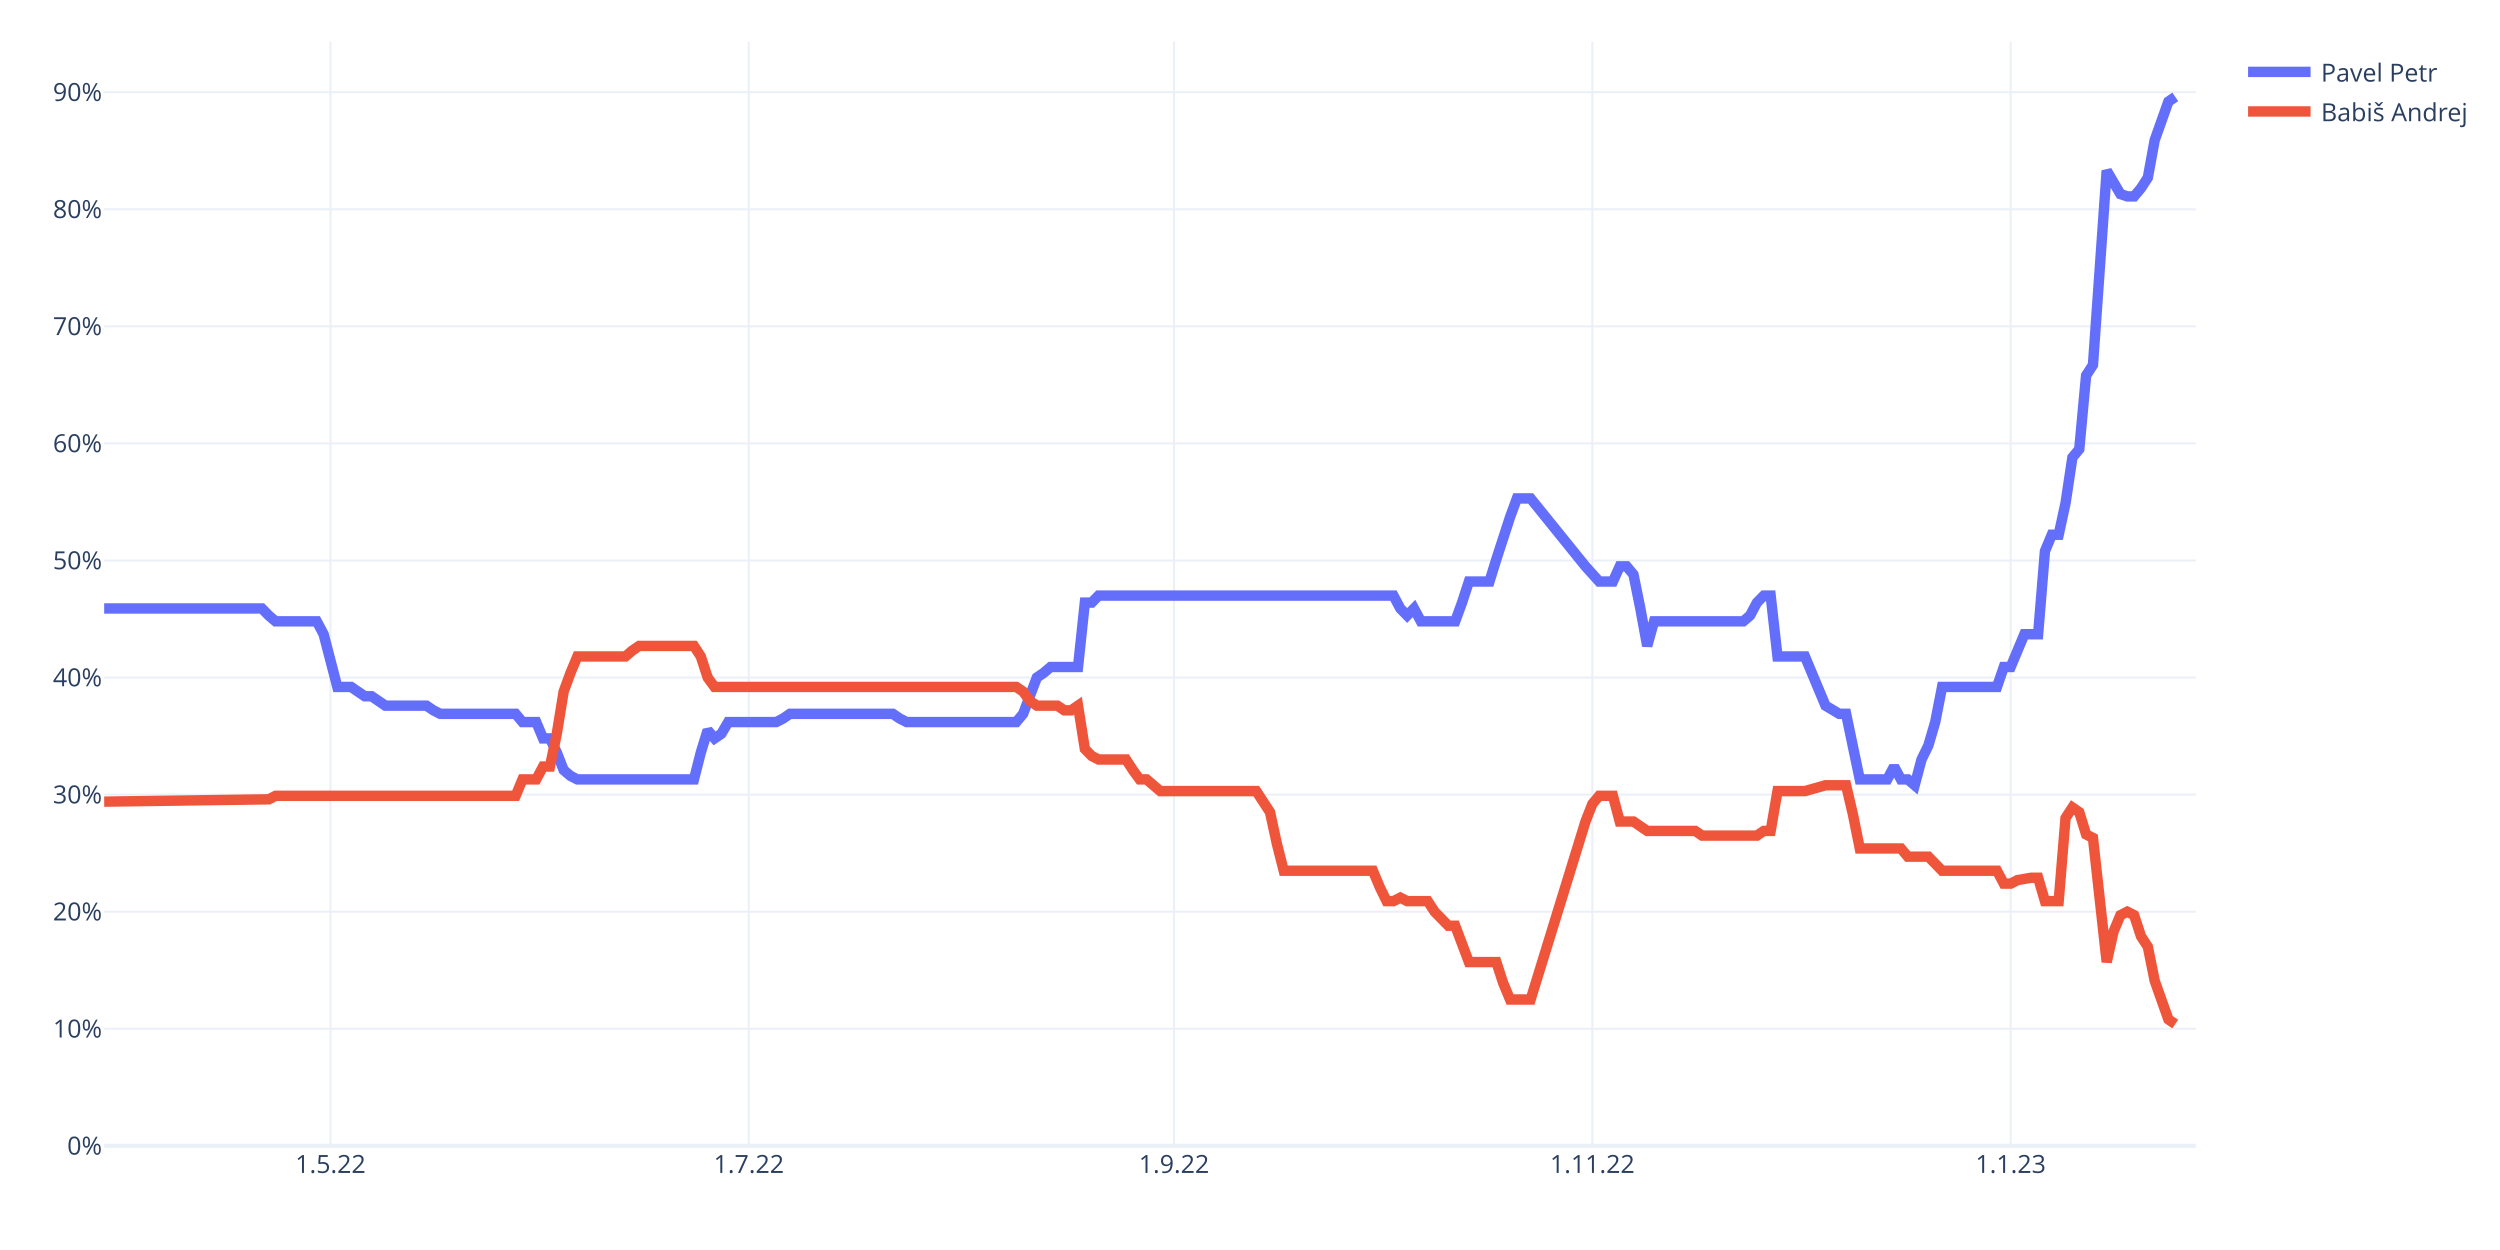
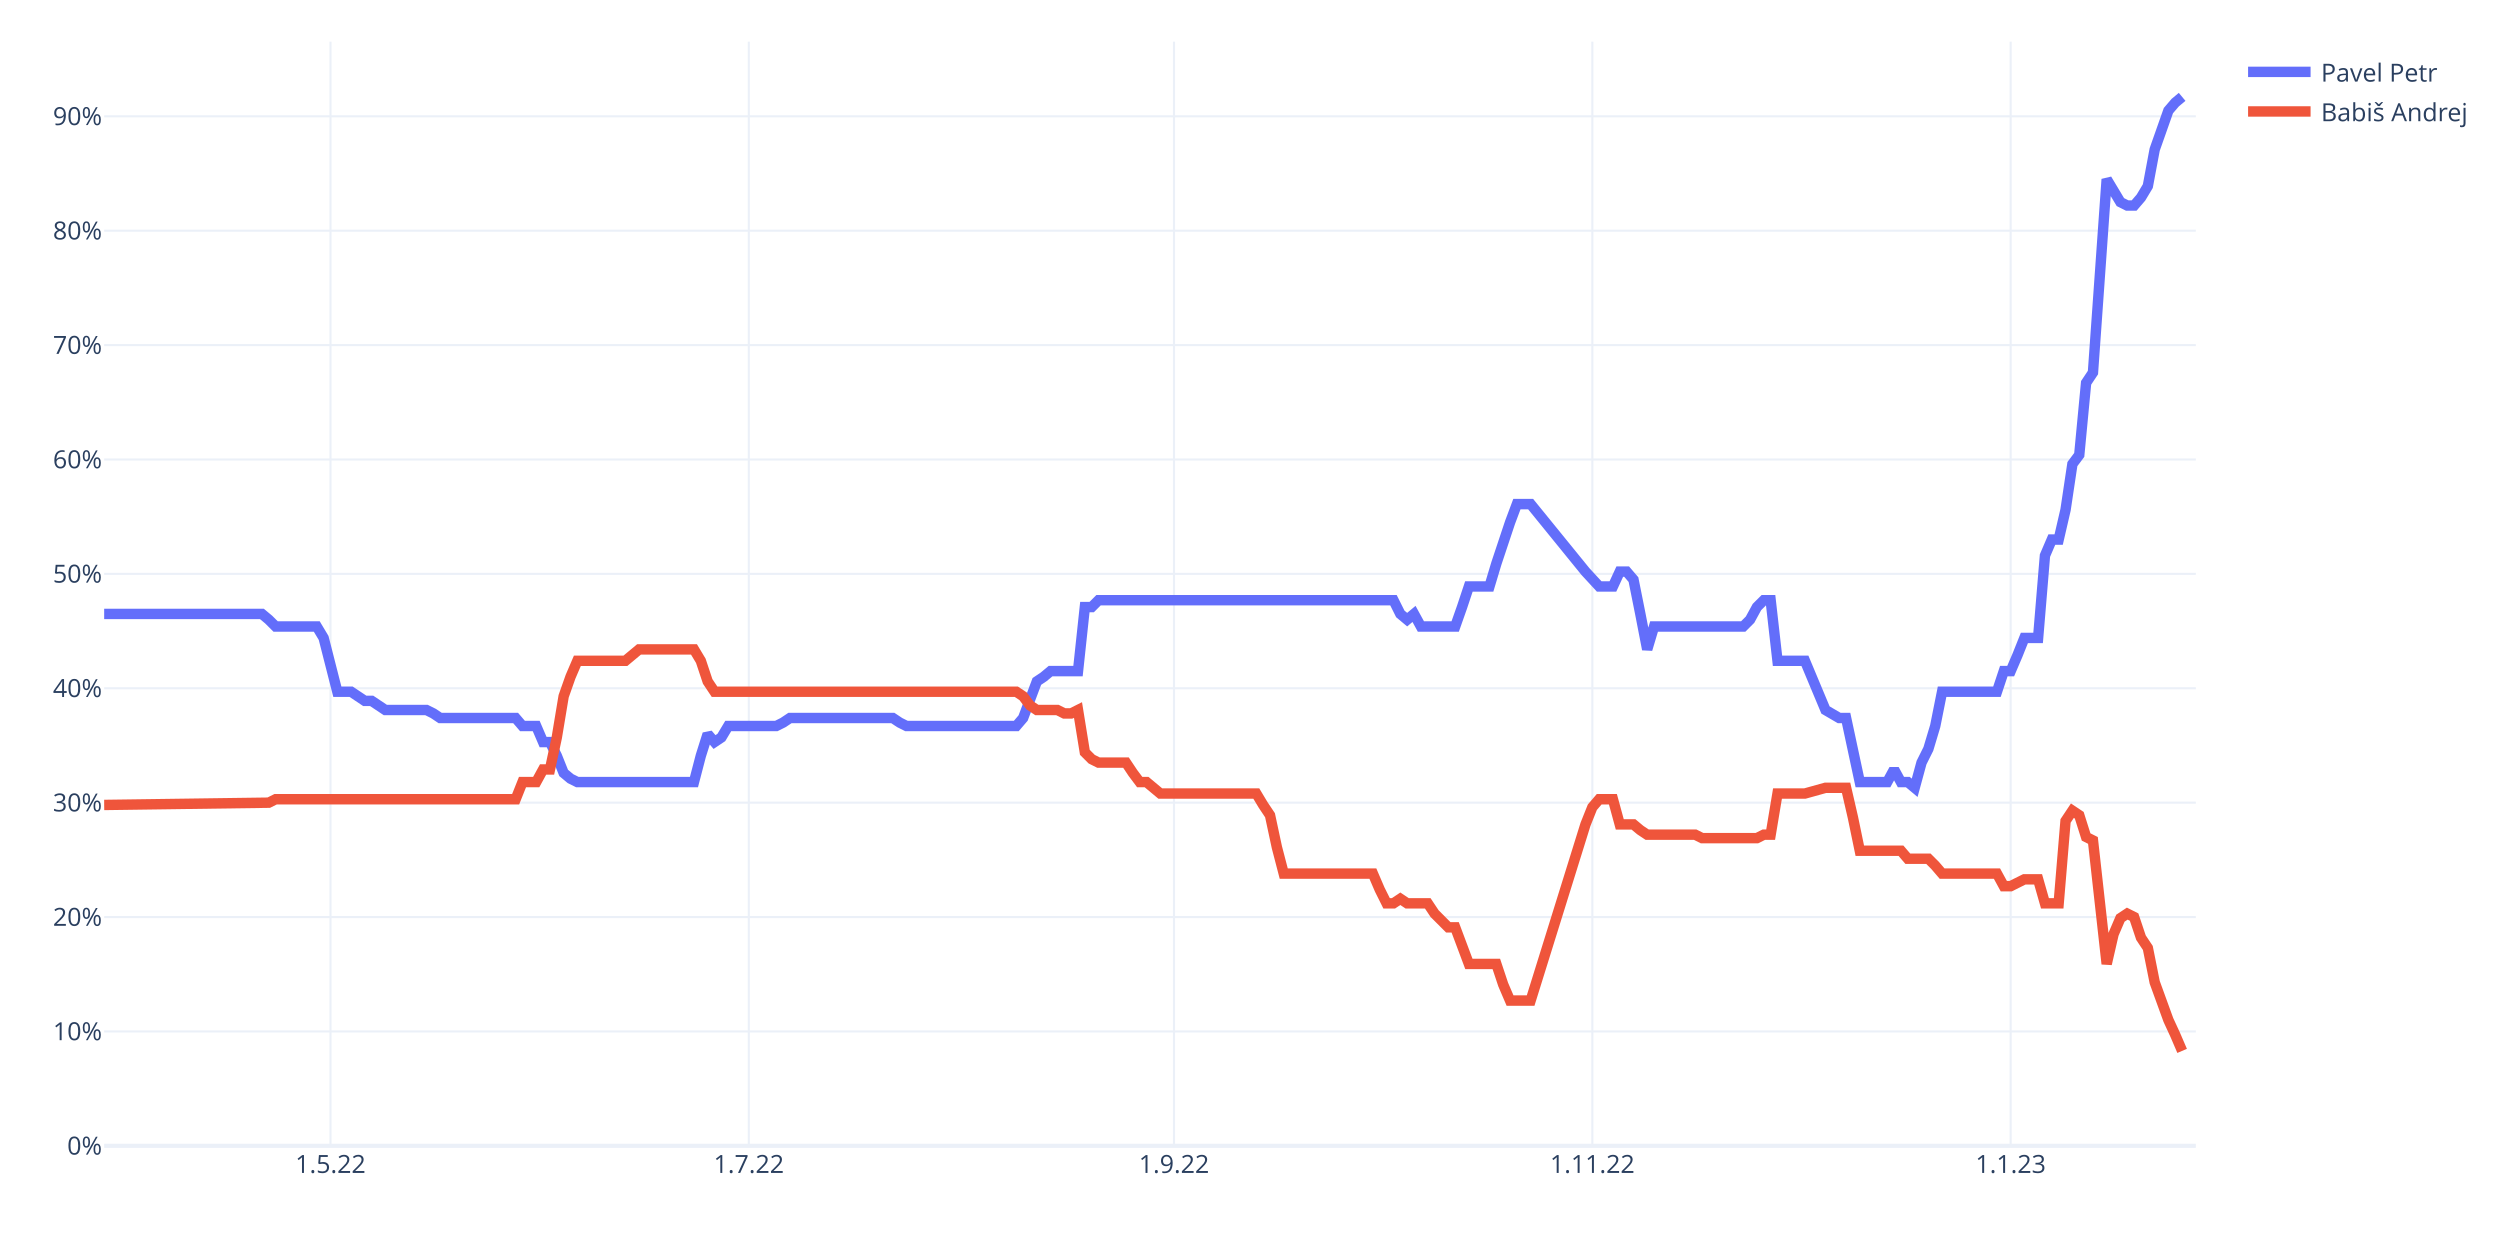
<svg xmlns="http://www.w3.org/2000/svg" class="main-svg" width="1200" height="600" style="" viewBox="0 0 1200 600">
  <rect x="0" y="0" width="1200" height="600" style="fill: rgb(255, 255, 255); fill-opacity: 1;" />
-   <defs id="defs-fd6ad7">
+   <defs id="defs-09dacb">
    <g class="clips">
-       <clipPath id="clipfd6ad7xyplot" class="plotclip">
+       <clipPath id="clip09dacbxyplot" class="plotclip">
        <rect width="1004" height="530" />
      </clipPath>
-       <clipPath class="axesclip" id="clipfd6ad7x">
+       <clipPath class="axesclip" id="clip09dacbx">
        <rect x="50" y="0" width="1004" height="600" />
      </clipPath>
-       <clipPath class="axesclip" id="clipfd6ad7y">
+       <clipPath class="axesclip" id="clip09dacby">
        <rect x="0" y="20" width="1200" height="530" />
      </clipPath>
-       <clipPath class="axesclip" id="clipfd6ad7xy">
+       <clipPath class="axesclip" id="clip09dacbxy">
        <rect x="50" y="20" width="1004" height="530" />
      </clipPath>
    </g>
    <g class="gradients" />
    <g class="patterns" />
  </defs>
  <g class="bglayer" />
  <g class="layer-below">
    <g class="imagelayer" />
    <g class="shapelayer" />
  </g>
  <g class="cartesianlayer">
    <g class="subplot xy">
      <g class="layer-subplot">
        <g class="shapelayer" />
        <g class="imagelayer" />
      </g>
      <g class="minor-gridlayer">
        <g class="x" />
        <g class="y" />
      </g>
      <g class="gridlayer">
        <g class="x">
          <path class="xgrid crisp" transform="translate(158.63,0)" d="M0,20v530" style="stroke: rgb(235, 240, 248); stroke-opacity: 1; stroke-width: 1px;" />
          <path class="xgrid crisp" transform="translate(359.43,0)" d="M0,20v530" style="stroke: rgb(235, 240, 248); stroke-opacity: 1; stroke-width: 1px;" />
          <path class="xgrid crisp" transform="translate(563.52,0)" d="M0,20v530" style="stroke: rgb(235, 240, 248); stroke-opacity: 1; stroke-width: 1px;" />
          <path class="xgrid crisp" transform="translate(764.32,0)" d="M0,20v530" style="stroke: rgb(235, 240, 248); stroke-opacity: 1; stroke-width: 1px;" />
          <path class="xgrid crisp" transform="translate(965.12,0)" d="M0,20v530" style="stroke: rgb(235, 240, 248); stroke-opacity: 1; stroke-width: 1px;" />
        </g>
        <g class="y">
-           <path class="ygrid crisp" transform="translate(0,493.81)" d="M50,0h1004" style="stroke: rgb(235, 240, 248); stroke-opacity: 1; stroke-width: 1px;" />
-           <path class="ygrid crisp" transform="translate(0,437.61)" d="M50,0h1004" style="stroke: rgb(235, 240, 248); stroke-opacity: 1; stroke-width: 1px;" />
-           <path class="ygrid crisp" transform="translate(0,381.42)" d="M50,0h1004" style="stroke: rgb(235, 240, 248); stroke-opacity: 1; stroke-width: 1px;" />
-           <path class="ygrid crisp" transform="translate(0,325.22)" d="M50,0h1004" style="stroke: rgb(235, 240, 248); stroke-opacity: 1; stroke-width: 1px;" />
-           <path class="ygrid crisp" transform="translate(0,269.03)" d="M50,0h1004" style="stroke: rgb(235, 240, 248); stroke-opacity: 1; stroke-width: 1px;" />
-           <path class="ygrid crisp" transform="translate(0,212.83)" d="M50,0h1004" style="stroke: rgb(235, 240, 248); stroke-opacity: 1; stroke-width: 1px;" />
-           <path class="ygrid crisp" transform="translate(0,156.64)" d="M50,0h1004" style="stroke: rgb(235, 240, 248); stroke-opacity: 1; stroke-width: 1px;" />
-           <path class="ygrid crisp" transform="translate(0,100.45)" d="M50,0h1004" style="stroke: rgb(235, 240, 248); stroke-opacity: 1; stroke-width: 1px;" />
-           <path class="ygrid crisp" transform="translate(0,44.25)" d="M50,0h1004" style="stroke: rgb(235, 240, 248); stroke-opacity: 1; stroke-width: 1px;" />
+           <path class="ygrid crisp" transform="translate(0,495.09)" d="M50,0h1004" style="stroke: rgb(235, 240, 248); stroke-opacity: 1; stroke-width: 1px;" />
+           <path class="ygrid crisp" transform="translate(0,440.19)" d="M50,0h1004" style="stroke: rgb(235, 240, 248); stroke-opacity: 1; stroke-width: 1px;" />
+           <path class="ygrid crisp" transform="translate(0,385.28)" d="M50,0h1004" style="stroke: rgb(235, 240, 248); stroke-opacity: 1; stroke-width: 1px;" />
+           <path class="ygrid crisp" transform="translate(0,330.37)" d="M50,0h1004" style="stroke: rgb(235, 240, 248); stroke-opacity: 1; stroke-width: 1px;" />
+           <path class="ygrid crisp" transform="translate(0,275.46)" d="M50,0h1004" style="stroke: rgb(235, 240, 248); stroke-opacity: 1; stroke-width: 1px;" />
+           <path class="ygrid crisp" transform="translate(0,220.56)" d="M50,0h1004" style="stroke: rgb(235, 240, 248); stroke-opacity: 1; stroke-width: 1px;" />
+           <path class="ygrid crisp" transform="translate(0,165.65)" d="M50,0h1004" style="stroke: rgb(235, 240, 248); stroke-opacity: 1; stroke-width: 1px;" />
+           <path class="ygrid crisp" transform="translate(0,110.74)" d="M50,0h1004" style="stroke: rgb(235, 240, 248); stroke-opacity: 1; stroke-width: 1px;" />
+           <path class="ygrid crisp" transform="translate(0,55.83)" d="M50,0h1004" style="stroke: rgb(235, 240, 248); stroke-opacity: 1; stroke-width: 1px;" />
        </g>
      </g>
      <g class="zerolinelayer">
        <path class="yzl zl crisp" transform="translate(0,550)" d="M50,0h1004" style="stroke: rgb(235, 240, 248); stroke-opacity: 1; stroke-width: 2px;" />
      </g>
      <path class="xlines-below" />
      <path class="ylines-below" />
      <g class="overlines-below" />
      <g class="xaxislayer-below" />
      <g class="yaxislayer-below" />
      <g class="overaxes-below" />
-       <g class="plot" transform="translate(50,20)" clip-path="url(#clipfd6ad7xyplot)">
+       <g class="plot" transform="translate(50,20)" clip-path="url(#clip09dacbxyplot)">
        <g class="scatterlayer mlayer">
-           <g class="trace scatter tracee3ef7f" style="stroke-miterlimit: 2; opacity: 1;">
+           <g class="trace scatter traceee045f" style="stroke-miterlimit: 2; opacity: 1;">
            <g class="fills" />
            <g class="errorbars" />
            <g class="lines">
-               <path class="js-line" d="M0,272.07L75.71,272.07L79,275.44L82.3,278.25L85.59,278.25L102.05,278.25L105.34,284.43L111.92,309.72L115.21,309.72L118.5,309.72L121.8,311.97L125.09,314.21L128.38,314.21L134.96,318.71L138.26,318.71L154.71,318.71L158.01,320.96L161.3,322.64L164.59,322.64L197.51,322.64L200.8,326.58L207.38,326.58L210.68,334.44L213.97,334.44L217.26,341.19L220.55,349.62L223.84,352.43L227.13,354.11L230.43,354.11L283.1,354.11L286.39,341.19L289.68,330.51L292.97,334.44L296.26,332.2L299.55,326.58L322.6,326.58L325.89,324.89L329.18,322.64L332.47,322.64L378.56,322.64L381.85,324.89L385.14,326.58L388.43,326.58L437.81,326.58L441.1,322.64L447.69,305.22L450.98,302.98L454.27,300.17L457.56,300.17L467.44,300.17L470.73,269.26L474.02,269.26L477.31,265.89L618.86,265.89L622.15,272.07L625.44,275.44L628.73,272.07L632.03,278.25L635.32,278.25L648.49,278.25L651.78,269.26L655.07,259.14L658.36,259.14L664.94,259.14L668.24,248.47L674.82,228.24L678.11,219.25L684.7,219.25L711.03,251.84L717.61,259.14L724.2,259.14L727.49,251.84L730.78,251.84L734.07,255.77L737.36,272.07L740.66,290.05L743.95,278.25L786.74,278.25L790.03,275.44L793.32,269.26L796.62,265.89L799.91,265.89L803.2,295.11L816.37,295.11L826.24,318.71L832.83,322.64L836.12,322.64L842.7,354.11L845.99,354.11L855.87,354.11L859.16,347.93L862.45,354.11L865.74,354.11L869.04,356.92L872.33,344.56L875.62,337.82L878.91,326.58L882.2,309.72L885.5,309.72L908.54,309.72L911.83,300.17L915.12,300.17L918.41,292.3L921.7,284.43L925,284.43L928.29,284.43L931.58,244.53L934.87,236.67L938.16,236.67L941.46,221.49L944.75,199.58L948.04,195.64L951.33,160.24L954.62,155.18L961.21,61.9L967.79,73.14L971.08,74.27L974.37,74.27L977.67,70.33L980.96,65.27L984.25,47.29L990.83,28.75L994.12,26.5" style="vector-effect: non-scaling-stroke; fill: none; stroke: rgb(99, 110, 250); stroke-opacity: 1; stroke-width: 5px; opacity: 1;" />
+               <path class="js-line" d="M0,274.68L75.71,274.68L79,277.43L82.3,280.72L85.59,280.72L102.05,280.72L105.34,286.21L111.92,312.02L115.21,312.02L118.5,312.02L121.8,314.21L125.09,316.41L128.38,316.41L134.96,320.8L138.26,320.8L154.71,320.8L158.01,322.45L161.3,324.65L164.59,324.65L197.51,324.65L200.8,328.49L207.38,328.49L210.68,336.18L213.97,336.18L217.26,342.77L220.55,351L223.84,353.75L227.13,355.39L230.43,355.39L283.1,355.39L286.39,342.77L289.68,332.33L292.97,336.18L296.26,333.98L299.55,328.49L322.6,328.49L325.89,326.84L329.18,324.65L332.47,324.65L378.56,324.65L381.85,326.84L385.14,328.49L388.43,328.49L437.81,328.49L441.1,324.65L447.69,307.08L450.98,304.88L454.27,302.13L457.56,302.13L467.44,302.13L470.73,271.39L474.02,271.39L477.31,268.09L618.86,268.09L622.15,274.68L625.44,277.43L628.73,274.68L632.03,280.72L635.32,280.72L648.49,280.72L651.78,271.39L655.07,261.5L658.36,261.5L664.94,261.5L668.24,250.52L674.82,230.76L678.11,221.97L684.7,221.97L711.03,254.37L717.61,261.5L724.2,261.5L727.49,254.37L730.78,254.37L734.07,258.21L737.36,274.68L740.66,291.7L743.95,280.72L786.74,280.72L790.03,277.43L793.32,271.39L796.62,268.09L799.91,268.09L803.2,297.19L816.37,297.19L826.24,320.8L832.83,324.65L836.12,324.65L842.7,355.39L845.99,355.39L855.87,355.39L859.16,349.35L862.45,355.39L865.74,355.39L869.04,358.14L872.33,346.06L875.62,339.47L878.91,328.49L882.2,312.02L885.5,312.02L908.54,312.02L911.83,302.13L915.12,302.13L918.41,294.45L921.7,286.21L925,286.21L928.29,286.21L931.58,246.68L934.87,238.99L938.16,238.99L941.46,224.72L944.75,202.75L948.04,198.36L951.33,163.77L954.62,158.83L961.21,66.03L967.79,77.01L971.08,78.66L974.37,78.66L977.67,74.82L980.96,69.33L984.25,51.76L990.83,33.09L994.12,29.25L997.42,26.5" style="vector-effect: non-scaling-stroke; fill: none; stroke: rgb(99, 110, 250); stroke-opacity: 1; stroke-width: 5px; opacity: 1;" />
            </g>
            <g class="points" />
            <g class="text" />
          </g>
-           <g class="trace scatter trace72d84b" style="stroke-miterlimit: 2; opacity: 1;">
+           <g class="trace scatter trace7cedcc" style="stroke-miterlimit: 2; opacity: 1;">
            <g class="fills" />
            <g class="errorbars" />
            <g class="lines">
-               <path class="js-line" d="M0,364.79L79,363.67L82.3,361.98L197.51,361.98L200.8,354.11L207.38,354.11L210.68,347.93L213.97,347.93L217.26,332.2L220.55,311.97L223.84,302.98L227.13,295.11L230.43,295.11L250.18,295.11L253.47,292.3L256.76,290.05L260.05,290.05L283.1,290.05L286.39,295.11L289.68,305.22L292.97,309.72L437.81,309.72L441.1,311.97L444.39,316.46L447.69,318.71L457.56,318.71L460.85,320.96L464.14,320.96L467.44,318.71L470.73,339.5L474.02,342.87L477.31,344.56L480.6,344.56L490.48,344.56L493.77,349.62L497.06,354.11L500.35,354.11L506.94,359.73L510.23,359.73L553.02,359.73L556.31,364.79L559.61,369.85L562.9,385.02L566.19,397.94L569.48,397.94L608.98,397.94L612.28,405.81L615.57,412.55L618.86,412.55L622.15,410.87L625.44,412.55L635.32,412.55L638.61,417.61L645.19,424.35L648.49,424.35L655.07,441.78L658.36,441.78L668.24,441.78L671.53,451.89L674.82,459.76L678.11,459.76L684.7,459.76L711.03,374.34L714.32,365.91L717.61,361.98L724.2,361.98L727.49,374.34L734.07,374.34L737.36,376.59L740.66,378.84L743.95,378.84L763.7,378.84L766.99,381.09L793.32,381.09L796.62,378.84L799.91,378.84L803.2,359.73L816.37,359.73L826.24,356.92L836.12,356.92L839.41,370.97L842.7,387.27L845.99,387.27L862.45,387.27L865.74,391.2L875.62,391.2L878.91,394.57L882.2,397.94L885.5,397.94L908.54,397.94L911.83,404.13L915.12,404.13L918.41,402.44L925,401.32L928.29,401.32L931.58,412.55L934.87,412.55L938.16,412.55L941.46,372.66L944.75,367.6L948.04,369.85L951.33,380.52L954.62,382.21L961.21,441.78L964.5,427.16L967.79,419.3L971.08,417.61L974.37,419.3L977.67,429.41L980.96,434.47L984.25,450.77L990.83,469.31L994.12,471.56" style="vector-effect: non-scaling-stroke; fill: none; stroke: rgb(239, 85, 59); stroke-opacity: 1; stroke-width: 5px; opacity: 1;" />
+               <path class="js-line" d="M0,366.38L79,365.28L82.3,363.63L197.51,363.63L200.8,355.39L207.38,355.39L210.68,349.35L213.97,349.35L217.26,333.98L220.55,314.21L223.84,304.88L227.13,297.19L230.43,297.19L250.18,297.19L253.47,294.45L256.76,291.7L260.05,291.7L283.1,291.7L286.39,297.19L289.68,307.08L292.97,312.02L437.81,312.02L441.1,314.21L444.39,318.61L447.69,320.8L457.56,320.8L460.85,322.45L464.14,322.45L467.44,320.8L470.73,341.12L474.02,344.41L477.31,346.06L480.6,346.06L490.48,346.06L493.77,351L497.06,355.39L500.35,355.39L506.94,360.89L510.23,360.89L553.02,360.89L556.31,366.38L559.61,371.32L562.9,386.69L566.19,399.32L569.48,399.32L608.98,399.32L612.28,407.01L615.57,413.6L618.86,413.6L622.15,411.4L625.44,413.6L635.32,413.6L638.61,418.54L645.19,425.13L648.49,425.13L655.07,442.7L658.36,442.7L668.24,442.7L671.53,452.58L674.82,460.27L678.11,460.27L684.7,460.27L711.03,375.71L714.32,367.47L717.61,363.63L724.2,363.63L727.49,375.71L734.07,375.71L737.36,378.46L740.66,380.65L743.95,380.65L763.7,380.65L766.99,382.3L793.32,382.3L796.62,380.65L799.91,380.65L803.2,360.89L816.37,360.89L826.24,358.14L836.12,358.14L839.41,372.42L842.7,388.34L845.99,388.34L862.45,388.34L865.74,392.18L875.62,392.18L878.91,395.48L882.2,399.32L885.5,399.32L908.54,399.32L911.83,405.36L915.12,405.36L918.41,403.71L921.7,402.07L925,402.07L928.29,402.07L931.58,413.6L938.16,413.6L941.46,374.06L944.75,369.12L948.04,371.32L951.33,381.75L954.62,383.4L961.21,442.7L964.5,428.42L967.79,420.73L971.08,418.54L974.37,420.19L977.67,430.07L980.96,435.01L984.25,451.48L990.83,469.6L994.12,476.74L997.42,484.43" style="vector-effect: non-scaling-stroke; fill: none; stroke: rgb(239, 85, 59); stroke-opacity: 1; stroke-width: 5px; opacity: 1;" />
            </g>
            <g class="points" />
            <g class="text" />
          </g>
        </g>
      </g>
      <g class="overplot" />
      <path class="xlines-above crisp" d="M0,0" style="fill: none;" />
      <path class="ylines-above crisp" d="M0,0" style="fill: none;" />
      <g class="overlines-above" />
      <g class="xaxislayer-above">
        <g class="xtick">
          <text text-anchor="middle" x="0" y="563" transform="translate(158.63,0)" style="font-family: 'Open Sans', verdana, arial, sans-serif; font-size: 12px; fill: rgb(42, 63, 95); fill-opacity: 1; white-space: pre; opacity: 1;">1.5.22</text>
        </g>
        <g class="xtick">
          <text text-anchor="middle" x="0" y="563" style="font-family: 'Open Sans', verdana, arial, sans-serif; font-size: 12px; fill: rgb(42, 63, 95); fill-opacity: 1; white-space: pre; opacity: 1;" transform="translate(359.43,0)">1.7.22</text>
        </g>
        <g class="xtick">
          <text text-anchor="middle" x="0" y="563" style="font-family: 'Open Sans', verdana, arial, sans-serif; font-size: 12px; fill: rgb(42, 63, 95); fill-opacity: 1; white-space: pre; opacity: 1;" transform="translate(563.52,0)">1.9.22</text>
        </g>
        <g class="xtick">
          <text text-anchor="middle" x="0" y="563" style="font-family: 'Open Sans', verdana, arial, sans-serif; font-size: 12px; fill: rgb(42, 63, 95); fill-opacity: 1; white-space: pre; opacity: 1;" transform="translate(764.32,0)">1.11.22</text>
        </g>
        <g class="xtick">
          <text text-anchor="middle" x="0" y="563" style="font-family: 'Open Sans', verdana, arial, sans-serif; font-size: 12px; fill: rgb(42, 63, 95); fill-opacity: 1; white-space: pre; opacity: 1;" transform="translate(965.12,0)">1.1.23</text>
        </g>
      </g>
      <g class="yaxislayer-above">
        <g class="ytick">
          <text text-anchor="end" x="49" y="4.2" transform="translate(0,550)" style="font-family: 'Open Sans', verdana, arial, sans-serif; font-size: 12px; fill: rgb(42, 63, 95); fill-opacity: 1; white-space: pre; opacity: 1;">0%</text>
        </g>
        <g class="ytick">
-           <text text-anchor="end" x="49" y="4.2" style="font-family: 'Open Sans', verdana, arial, sans-serif; font-size: 12px; fill: rgb(42, 63, 95); fill-opacity: 1; white-space: pre; opacity: 1;" transform="translate(0,493.81)">10%</text>
-         </g>
-         <g class="ytick">
-           <text text-anchor="end" x="49" y="4.2" style="font-family: 'Open Sans', verdana, arial, sans-serif; font-size: 12px; fill: rgb(42, 63, 95); fill-opacity: 1; white-space: pre; opacity: 1;" transform="translate(0,437.61)">20%</text>
-         </g>
-         <g class="ytick">
-           <text text-anchor="end" x="49" y="4.2" style="font-family: 'Open Sans', verdana, arial, sans-serif; font-size: 12px; fill: rgb(42, 63, 95); fill-opacity: 1; white-space: pre; opacity: 1;" transform="translate(0,381.42)">30%</text>
-         </g>
-         <g class="ytick">
-           <text text-anchor="end" x="49" y="4.2" style="font-family: 'Open Sans', verdana, arial, sans-serif; font-size: 12px; fill: rgb(42, 63, 95); fill-opacity: 1; white-space: pre; opacity: 1;" transform="translate(0,325.22)">40%</text>
-         </g>
-         <g class="ytick">
-           <text text-anchor="end" x="49" y="4.2" style="font-family: 'Open Sans', verdana, arial, sans-serif; font-size: 12px; fill: rgb(42, 63, 95); fill-opacity: 1; white-space: pre; opacity: 1;" transform="translate(0,269.03)">50%</text>
-         </g>
-         <g class="ytick">
-           <text text-anchor="end" x="49" y="4.2" style="font-family: 'Open Sans', verdana, arial, sans-serif; font-size: 12px; fill: rgb(42, 63, 95); fill-opacity: 1; white-space: pre; opacity: 1;" transform="translate(0,212.83)">60%</text>
-         </g>
-         <g class="ytick">
-           <text text-anchor="end" x="49" y="4.2" style="font-family: 'Open Sans', verdana, arial, sans-serif; font-size: 12px; fill: rgb(42, 63, 95); fill-opacity: 1; white-space: pre; opacity: 1;" transform="translate(0,156.64)">70%</text>
-         </g>
-         <g class="ytick">
-           <text text-anchor="end" x="49" y="4.2" style="font-family: 'Open Sans', verdana, arial, sans-serif; font-size: 12px; fill: rgb(42, 63, 95); fill-opacity: 1; white-space: pre; opacity: 1;" transform="translate(0,100.45)">80%</text>
-         </g>
-         <g class="ytick">
-           <text text-anchor="end" x="49" y="4.2" style="font-family: 'Open Sans', verdana, arial, sans-serif; font-size: 12px; fill: rgb(42, 63, 95); fill-opacity: 1; white-space: pre; opacity: 1;" transform="translate(0,44.25)">90%</text>
+           <text text-anchor="end" x="49" y="4.2" style="font-family: 'Open Sans', verdana, arial, sans-serif; font-size: 12px; fill: rgb(42, 63, 95); fill-opacity: 1; white-space: pre; opacity: 1;" transform="translate(0,495.09)">10%</text>
+         </g>
+         <g class="ytick">
+           <text text-anchor="end" x="49" y="4.2" style="font-family: 'Open Sans', verdana, arial, sans-serif; font-size: 12px; fill: rgb(42, 63, 95); fill-opacity: 1; white-space: pre; opacity: 1;" transform="translate(0,440.19)">20%</text>
+         </g>
+         <g class="ytick">
+           <text text-anchor="end" x="49" y="4.2" style="font-family: 'Open Sans', verdana, arial, sans-serif; font-size: 12px; fill: rgb(42, 63, 95); fill-opacity: 1; white-space: pre; opacity: 1;" transform="translate(0,385.28)">30%</text>
+         </g>
+         <g class="ytick">
+           <text text-anchor="end" x="49" y="4.2" style="font-family: 'Open Sans', verdana, arial, sans-serif; font-size: 12px; fill: rgb(42, 63, 95); fill-opacity: 1; white-space: pre; opacity: 1;" transform="translate(0,330.37)">40%</text>
+         </g>
+         <g class="ytick">
+           <text text-anchor="end" x="49" y="4.2" style="font-family: 'Open Sans', verdana, arial, sans-serif; font-size: 12px; fill: rgb(42, 63, 95); fill-opacity: 1; white-space: pre; opacity: 1;" transform="translate(0,275.46)">50%</text>
+         </g>
+         <g class="ytick">
+           <text text-anchor="end" x="49" y="4.2" style="font-family: 'Open Sans', verdana, arial, sans-serif; font-size: 12px; fill: rgb(42, 63, 95); fill-opacity: 1; white-space: pre; opacity: 1;" transform="translate(0,220.56)">60%</text>
+         </g>
+         <g class="ytick">
+           <text text-anchor="end" x="49" y="4.2" style="font-family: 'Open Sans', verdana, arial, sans-serif; font-size: 12px; fill: rgb(42, 63, 95); fill-opacity: 1; white-space: pre; opacity: 1;" transform="translate(0,165.65)">70%</text>
+         </g>
+         <g class="ytick">
+           <text text-anchor="end" x="49" y="4.2" style="font-family: 'Open Sans', verdana, arial, sans-serif; font-size: 12px; fill: rgb(42, 63, 95); fill-opacity: 1; white-space: pre; opacity: 1;" transform="translate(0,110.74)">80%</text>
+         </g>
+         <g class="ytick">
+           <text text-anchor="end" x="49" y="4.2" style="font-family: 'Open Sans', verdana, arial, sans-serif; font-size: 12px; fill: rgb(42, 63, 95); fill-opacity: 1; white-space: pre; opacity: 1;" transform="translate(0,55.83)">90%</text>
        </g>
      </g>
      <g class="overaxes-above" />
    </g>
  </g>
  <g class="polarlayer" />
  <g class="smithlayer" />
  <g class="ternarylayer" />
  <g class="geolayer" />
  <g class="funnelarealayer" />
  <g class="pielayer" />
  <g class="iciclelayer" />
  <g class="treemaplayer" />
  <g class="sunburstlayer" />
  <g class="glimages" />
-   <defs id="topdefs-fd6ad7">
+   <defs id="topdefs-09dacb">
    <g class="clips" />
-     <clipPath id="legendfd6ad7">
+     <clipPath id="legend09dacb">
      <rect width="114" height="48" x="0" y="0" />
    </clipPath>
  </defs>
  <g class="layer-above">
    <g class="imagelayer" />
    <g class="shapelayer" />
  </g>
  <g class="infolayer">
    <g class="legend" pointer-events="all" transform="translate(1074.08,20)">
      <rect class="bg" shape-rendering="crispEdges" style="stroke: rgb(68, 68, 68); stroke-opacity: 1; fill: rgb(255, 255, 255); fill-opacity: 1; stroke-width: 0px;" width="114" height="48" x="0" y="0" />
-       <g class="scrollbox" transform="" clip-path="url(#legendfd6ad7)">
+       <g class="scrollbox" transform="" clip-path="url(#legend09dacb)">
        <g class="groups">
          <g class="traces" transform="translate(0,14.5)" style="opacity: 1;">
            <text class="legendtext" text-anchor="start" x="40" y="4.68" style="font-family: 'Open Sans', verdana, arial, sans-serif; font-size: 12px; fill: rgb(42, 63, 95); fill-opacity: 1; white-space: pre;">Pavel Petr</text>
            <g class="layers" style="opacity: 1;">
              <g class="legendfill" />
              <g class="legendlines">
                <path class="js-line" d="M5,0h30" style="fill: none; stroke: rgb(99, 110, 250); stroke-opacity: 1; stroke-width: 5px;" />
              </g>
              <g class="legendsymbols">
                <g class="legendpoints" />
              </g>
            </g>
            <rect class="legendtoggle" x="0" y="-9.5" width="108.047" height="19" style="fill: rgb(0, 0, 0); fill-opacity: 0;" />
          </g>
          <g class="traces" transform="translate(0,33.5)" style="opacity: 1;">
            <text class="legendtext" text-anchor="start" x="40" y="4.68" style="font-family: 'Open Sans', verdana, arial, sans-serif; font-size: 12px; fill: rgb(42, 63, 95); fill-opacity: 1; white-space: pre;">Babiš Andrej</text>
            <g class="layers" style="opacity: 1;">
              <g class="legendfill" />
              <g class="legendlines">
                <path class="js-line" d="M5,0h30" style="fill: none; stroke: rgb(239, 85, 59); stroke-opacity: 1; stroke-width: 5px;" />
              </g>
              <g class="legendsymbols">
                <g class="legendpoints" />
              </g>
            </g>
            <rect class="legendtoggle" x="0" y="-9.5" width="108.047" height="19" style="fill: rgb(0, 0, 0); fill-opacity: 0;" />
          </g>
        </g>
      </g>
      <rect class="scrollbar" rx="20" ry="3" width="0" height="0" style="fill: rgb(128, 139, 164); fill-opacity: 1;" x="0" y="0" />
    </g>
    <g class="g-gtitle" />
    <g class="g-xtitle" />
    <g class="g-ytitle" />
  </g>
</svg>
